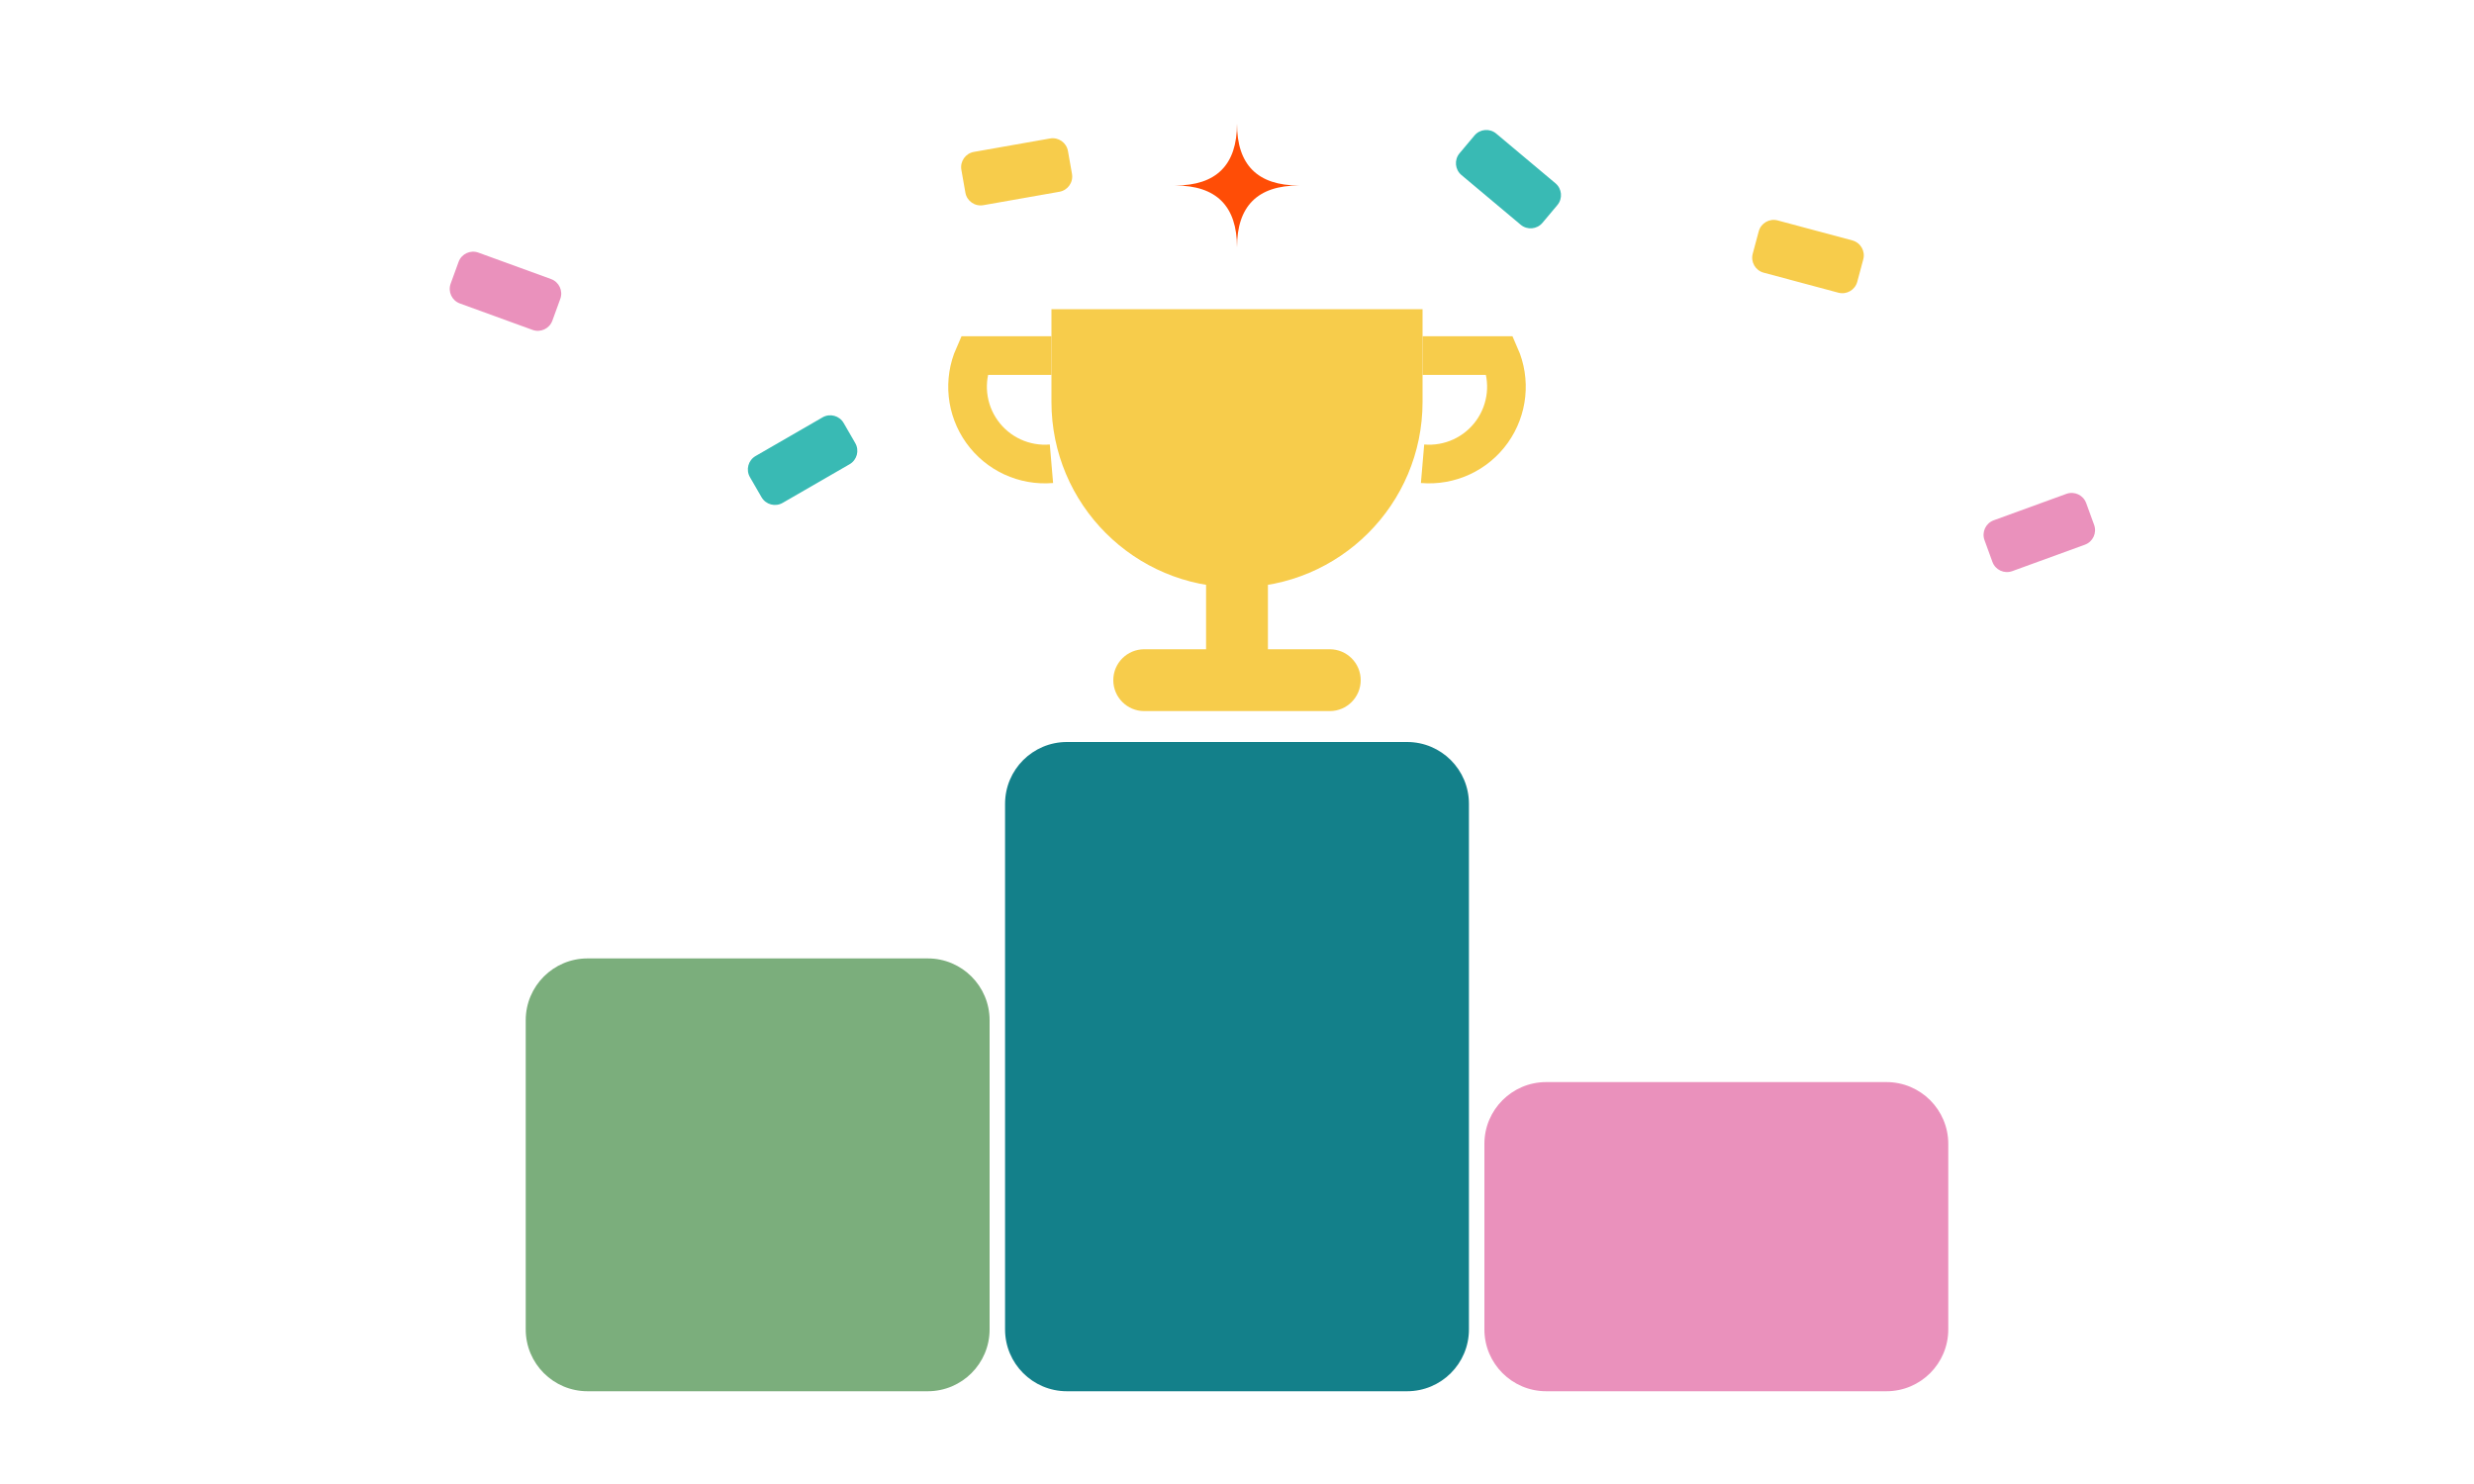
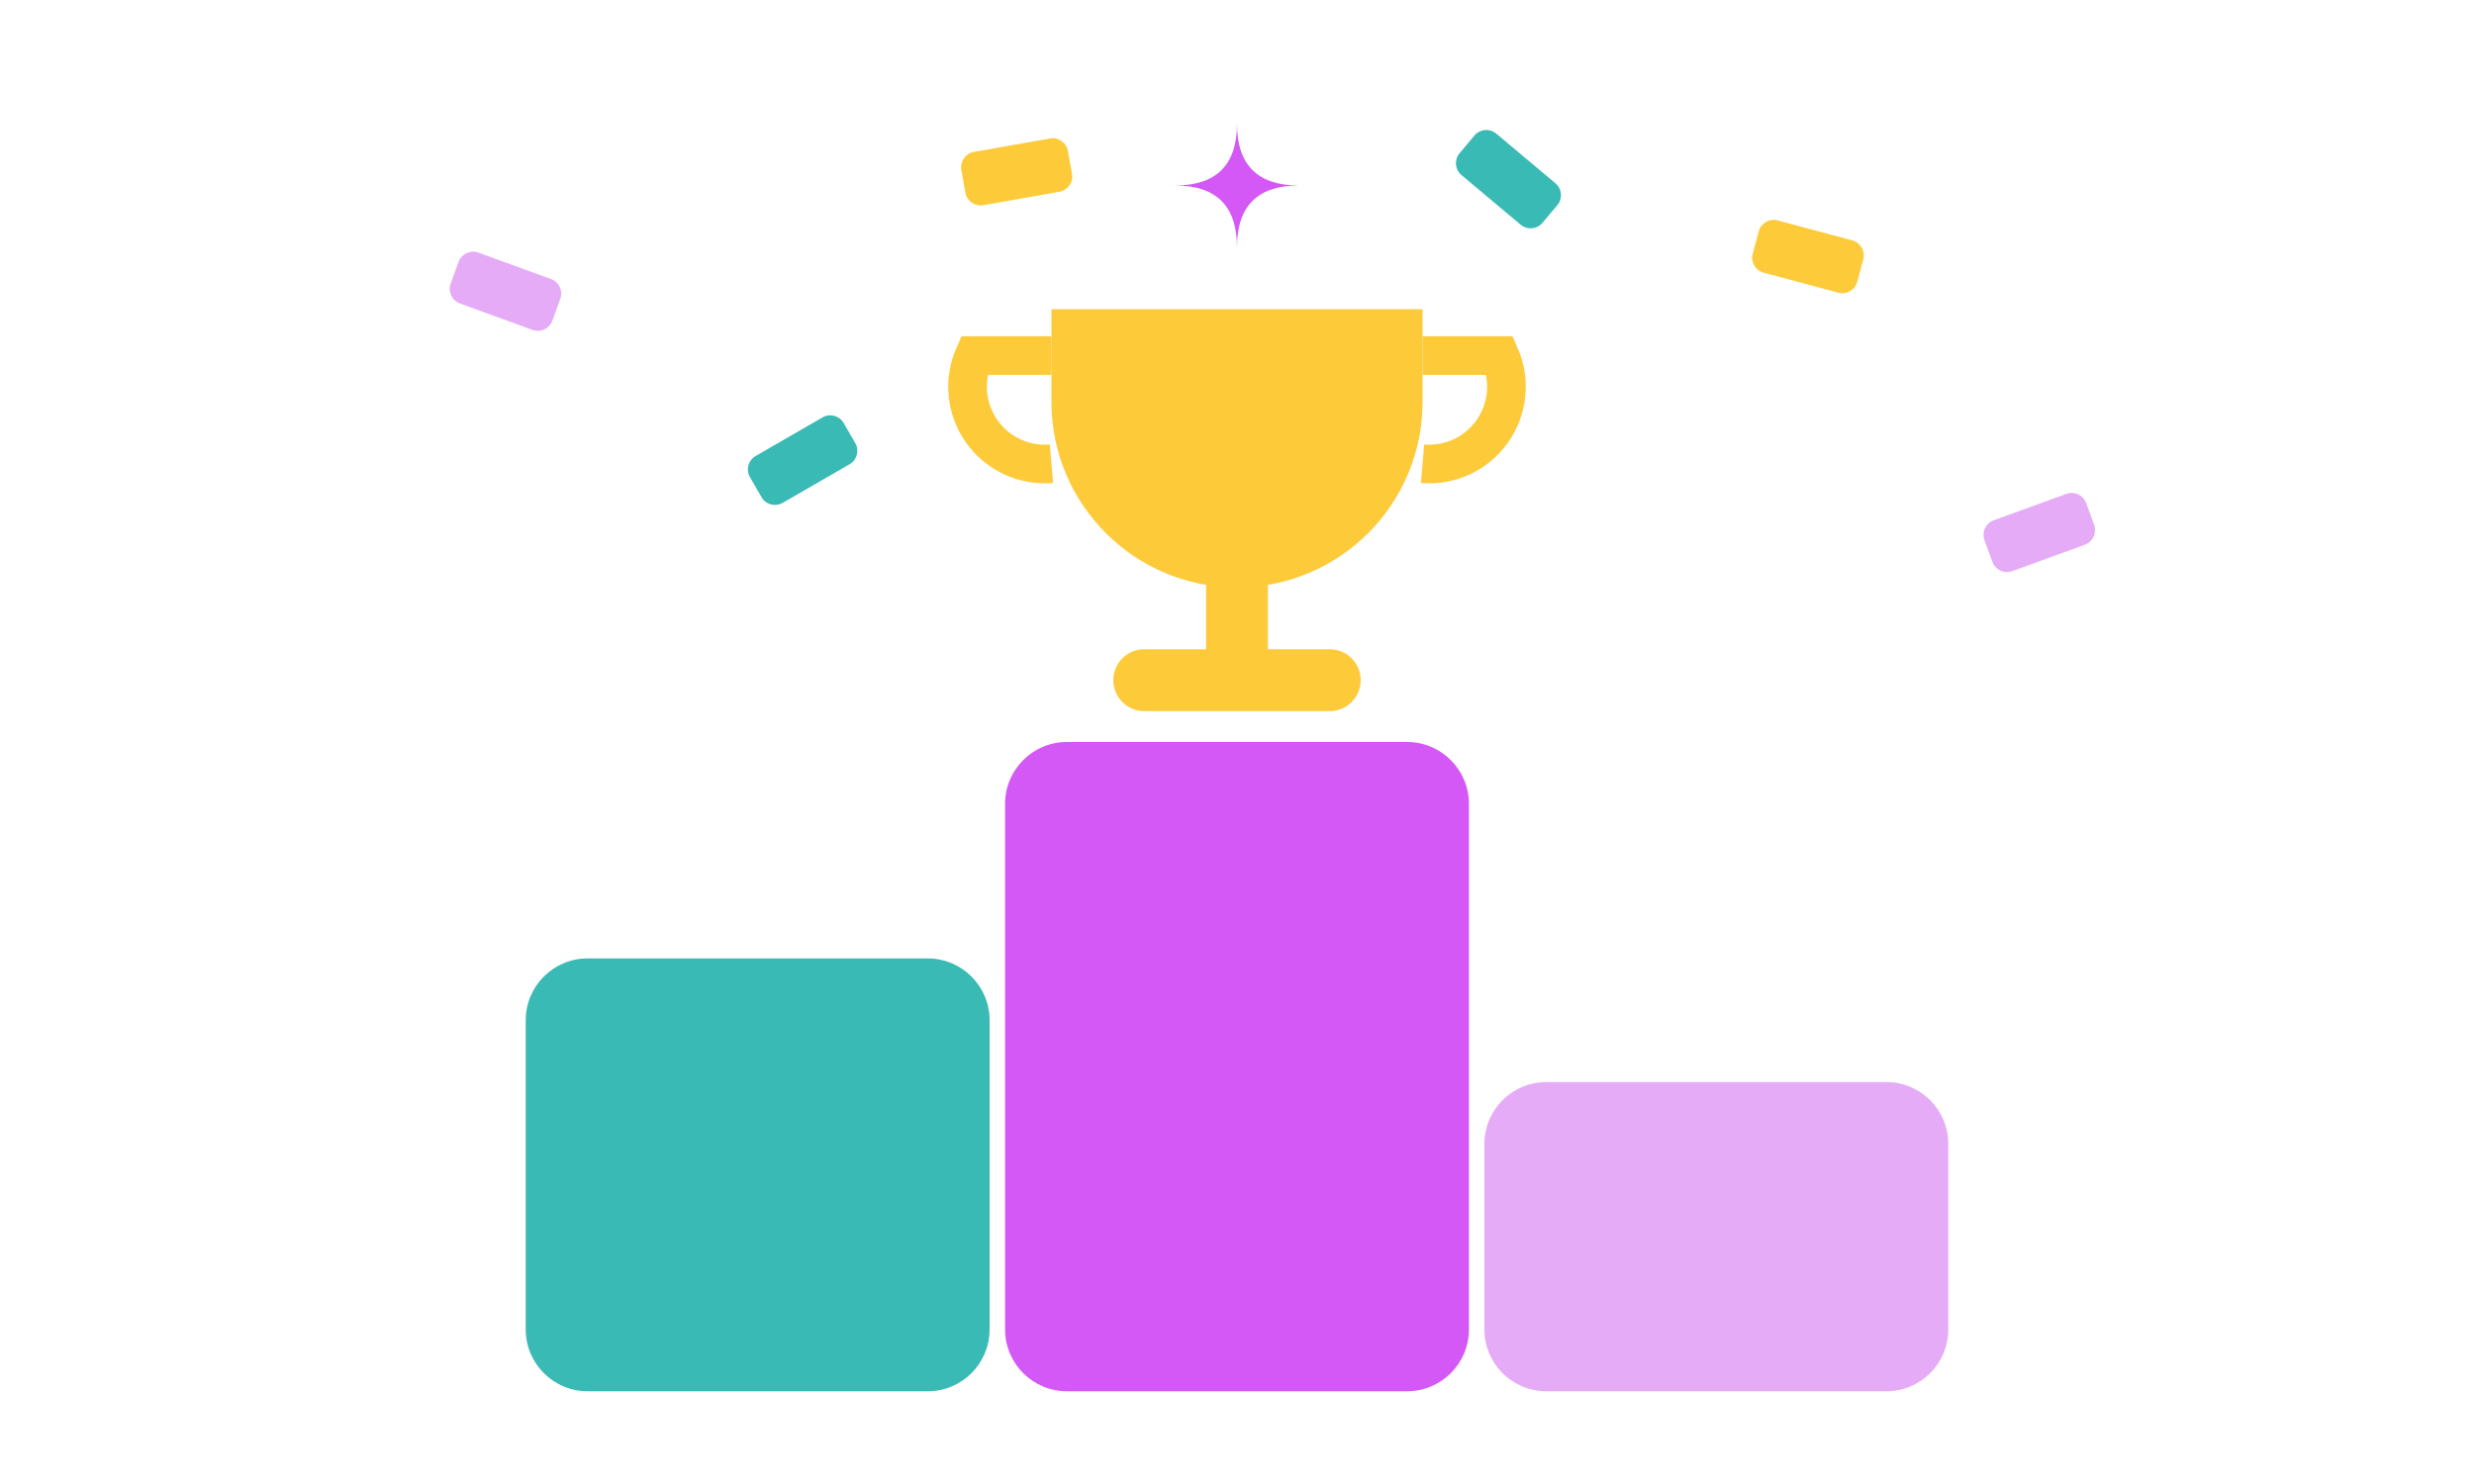
<svg xmlns="http://www.w3.org/2000/svg" width="160" height="96" viewBox="0 0 160 96">
-   <rect x="30" y="16" width="7" height="3.5" rx="1" fill="#ea91bc" transform="rotate(20 30 16)">
+   <rect x="30" y="16" width="7" height="3.5" rx="1" fill="#e5abf7" transform="rotate(20 30 16)">
</rect>
  <rect x="48" y="30" width="7" height="3.5" rx="1" fill="#39bab4" transform="rotate(-30 48 30)">
</rect>
-   <rect x="114" y="14" width="7" height="3.5" rx="1" fill="#f7cc4b" transform="rotate(15 114 14)">
+   <rect x="114" y="14" width="7" height="3.5" rx="1" fill="#fdca3a" transform="rotate(15 114 14)">
</rect>
-   <rect x="128" y="34" width="7" height="3.5" rx="1" fill="#ea91bc" transform="rotate(-20 128 34)">
+   <rect x="128" y="34" width="7" height="3.5" rx="1" fill="#e5abf7" transform="rotate(-20 128 34)">
</rect>
  <rect x="96" y="8" width="7" height="3.5" rx="1" fill="#39bab4" transform="rotate(40 96 8)">
</rect>
-   <rect x="62" y="10" width="7" height="3.5" rx="1" fill="#f7cc4b" transform="rotate(-10 62 10)">
+   <rect x="62" y="10" width="7" height="3.5" rx="1" fill="#fdca3a" transform="rotate(-10 62 10)">
</rect>
-   <rect x="34" y="62" width="30" height="28" rx="4" fill="#7bae7c">
+   <rect x="34" y="62" width="30" height="28" rx="4" fill="#39bab4">
</rect>
-   <rect x="65" y="48" width="30" height="42" rx="4" fill="#13808a">
+   <rect x="65" y="48" width="30" height="42" rx="4" fill="#d358f5">
</rect>
-   <rect x="96" y="70" width="30" height="20" rx="4" fill="#ea91bc">
+   <rect x="96" y="70" width="30" height="20" rx="4" fill="#e5abf7">
</rect>
-   <path d="M68 20h24v6a12 12 0 0 1-24 0Z" fill="#f7cc4b">
+   <path d="M68 20h24v6a12 12 0 0 1-24 0Z" fill="#fdca3a">
</path>
-   <path d="M68 23h-5a5 5 0 0 0 5 7M92 23h5a5 5 0 0 1-5 7" stroke="#f7cc4b" stroke-width="2.5" fill="none">
+   <path d="M68 23h-5a5 5 0 0 0 5 7M92 23h5a5 5 0 0 1-5 7" stroke="#fdca3a" stroke-width="2.5" fill="none">
</path>
-   <rect x="78" y="37" width="4" height="6" fill="#f7cc4b">
+   <rect x="78" y="37" width="4" height="6" fill="#fdca3a">
</rect>
-   <rect x="72" y="42" width="16" height="4" rx="2" fill="#f7cc4b">
+   <rect x="72" y="42" width="16" height="4" rx="2" fill="#fdca3a">
</rect>
-   <path d="M80 8Q80 12 84 12Q80 12 80 16Q80 12 76 12Q80 12 80 8Z" fill="#ff4d06">
+   <path d="M80 8Q80 12 84 12Q80 12 80 16Q80 12 76 12Q80 12 80 8Z" fill="#d358f5">
</path>
</svg>
